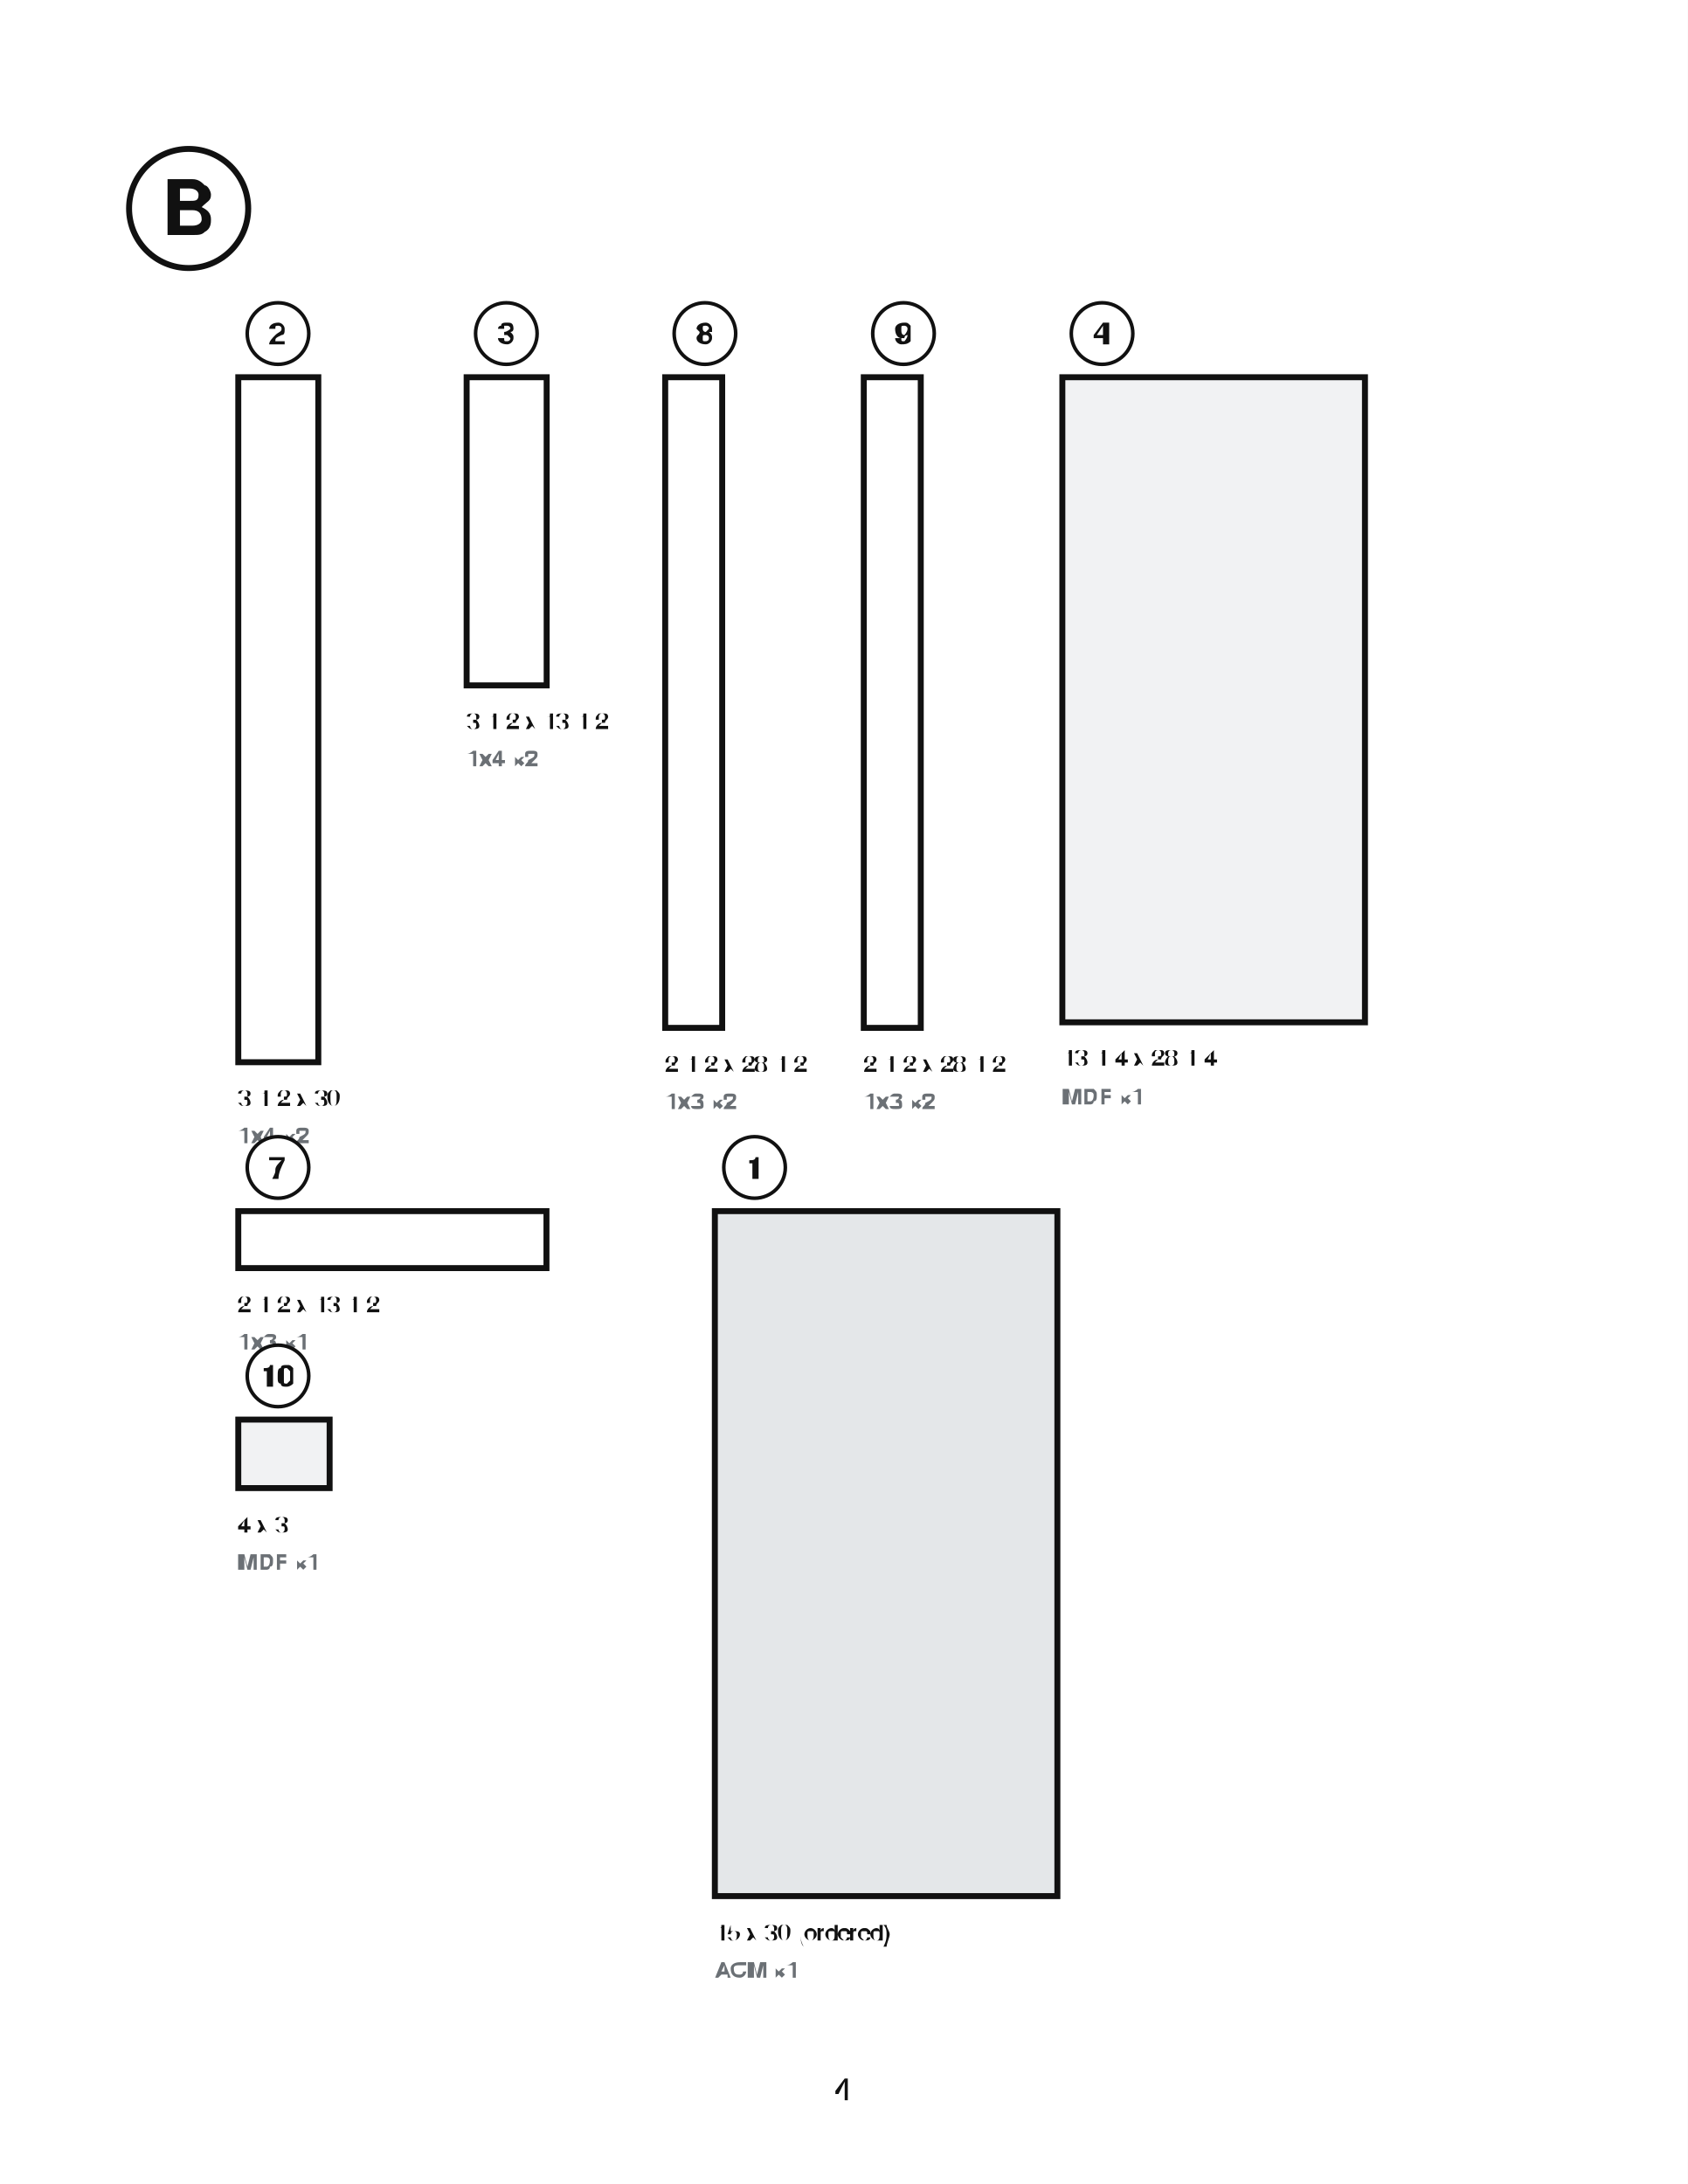
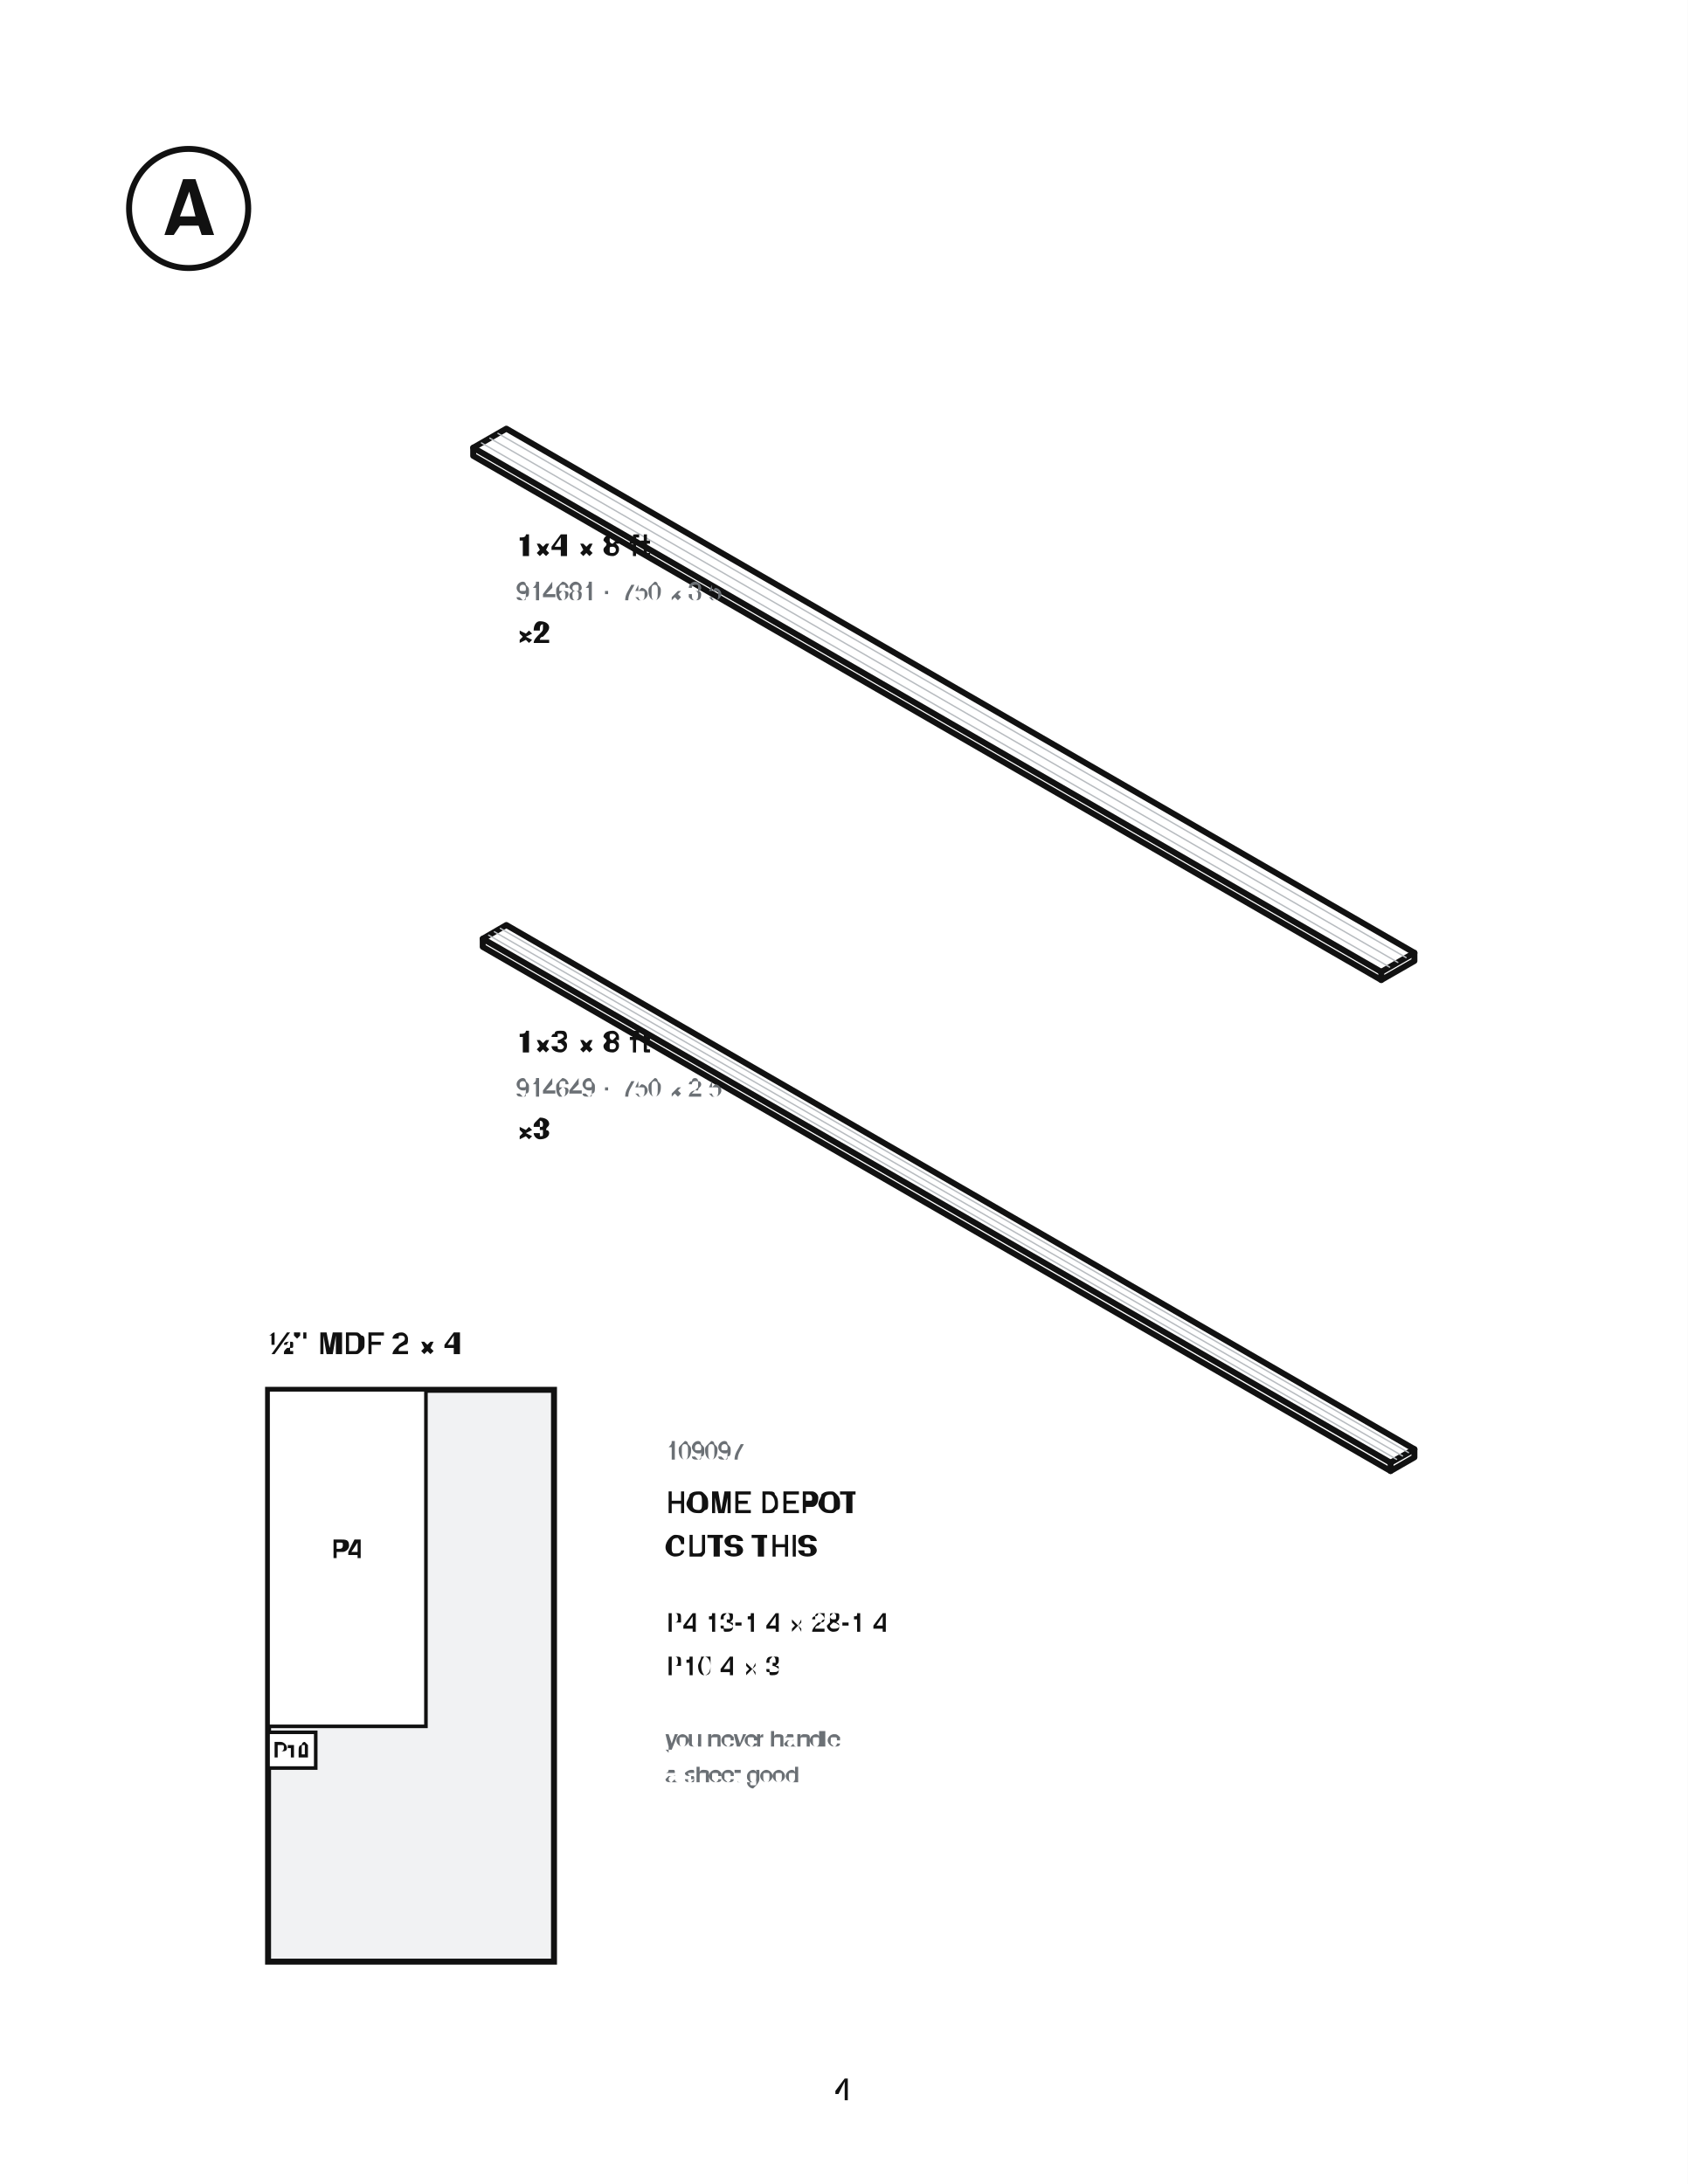
<svg xmlns="http://www.w3.org/2000/svg" width="8.5in" height="11.0in" viewBox="0 0 8.5 11.0">
  <rect width="8.5" height="11.0" fill="#FFFFFF" />
  <circle cx="0.95" cy="1.05" r="0.3" fill="#FFFFFF" stroke="#111111" stroke-width="0.03" />
-   <text x="0.95" y="1.185" font-family="Helvetica,Arial,sans-serif" font-size="0.38" font-weight="bold" text-anchor="middle" fill="#111111">B</text>
-   <rect x="1.2" y="1.9" width="0.403" height="3.45" rx="0" fill="#FFFFFF" stroke="#111111" stroke-width="0.03" />
-   <circle cx="1.4" cy="1.68" r="0.155" fill="#FFFFFF" stroke="#111111" stroke-width="0.018" />
-   <text x="1.4" y="1.736" font-family="Helvetica,Arial,sans-serif" font-size="0.155" font-weight="bold" text-anchor="middle" fill="#111111">2</text>
-   <text x="1.2" y="5.57" font-family="Helvetica,Arial,sans-serif" font-size="0.115" font-weight="normal" text-anchor="start" fill="#111111">3-1/2 x 30</text>
-   <text x="1.2" y="5.76" font-family="Helvetica,Arial,sans-serif" font-size="0.115" font-weight="bold" text-anchor="start" fill="#6B7075">1x4  ×2</text>
-   <rect x="2.35" y="1.9" width="0.403" height="1.552" rx="0" fill="#FFFFFF" stroke="#111111" stroke-width="0.03" />
-   <circle cx="2.55" cy="1.68" r="0.155" fill="#FFFFFF" stroke="#111111" stroke-width="0.018" />
-   <text x="2.55" y="1.736" font-family="Helvetica,Arial,sans-serif" font-size="0.155" font-weight="bold" text-anchor="middle" fill="#111111">3</text>
-   <text x="2.35" y="3.672" font-family="Helvetica,Arial,sans-serif" font-size="0.115" font-weight="normal" text-anchor="start" fill="#111111">3-1/2 x 13-1/2</text>
-   <text x="2.35" y="3.862" font-family="Helvetica,Arial,sans-serif" font-size="0.115" font-weight="bold" text-anchor="start" fill="#6B7075">1x4  ×2</text>
-   <rect x="1.2" y="6.1" width="1.552" height="0.287" rx="0" fill="#FFFFFF" stroke="#111111" stroke-width="0.03" />
-   <circle cx="1.4" cy="5.88" r="0.155" fill="#FFFFFF" stroke="#111111" stroke-width="0.018" />
-   <text x="1.4" y="5.936" font-family="Helvetica,Arial,sans-serif" font-size="0.155" font-weight="bold" text-anchor="middle" fill="#111111">7</text>
-   <text x="1.2" y="6.607" font-family="Helvetica,Arial,sans-serif" font-size="0.115" font-weight="normal" text-anchor="start" fill="#111111">2-1/2 x 13-1/2</text>
-   <text x="1.2" y="6.798" font-family="Helvetica,Arial,sans-serif" font-size="0.115" font-weight="bold" text-anchor="start" fill="#6B7075">1x3  ×1</text>
-   <rect x="3.35" y="1.9" width="0.287" height="3.277" rx="0" fill="#FFFFFF" stroke="#111111" stroke-width="0.03" />
-   <circle cx="3.55" cy="1.68" r="0.155" fill="#FFFFFF" stroke="#111111" stroke-width="0.018" />
-   <text x="3.55" y="1.736" font-family="Helvetica,Arial,sans-serif" font-size="0.155" font-weight="bold" text-anchor="middle" fill="#111111">8</text>
-   <text x="3.35" y="5.397" font-family="Helvetica,Arial,sans-serif" font-size="0.115" font-weight="normal" text-anchor="start" fill="#111111">2-1/2 x 28-1/2</text>
-   <text x="3.35" y="5.588" font-family="Helvetica,Arial,sans-serif" font-size="0.115" font-weight="bold" text-anchor="start" fill="#6B7075">1x3  ×2</text>
-   <rect x="4.35" y="1.9" width="0.287" height="3.277" rx="0" fill="#FFFFFF" stroke="#111111" stroke-width="0.03" />
-   <circle cx="4.55" cy="1.68" r="0.155" fill="#FFFFFF" stroke="#111111" stroke-width="0.018" />
-   <text x="4.55" y="1.736" font-family="Helvetica,Arial,sans-serif" font-size="0.155" font-weight="bold" text-anchor="middle" fill="#111111">9</text>
-   <text x="4.35" y="5.397" font-family="Helvetica,Arial,sans-serif" font-size="0.115" font-weight="normal" text-anchor="start" fill="#111111">2-1/2 x 28-1/2</text>
-   <text x="4.35" y="5.588" font-family="Helvetica,Arial,sans-serif" font-size="0.115" font-weight="bold" text-anchor="start" fill="#6B7075">1x3  ×2</text>
-   <rect x="5.35" y="1.9" width="1.524" height="3.249" rx="0" fill="#F1F2F3" stroke="#111111" stroke-width="0.03" />
-   <circle cx="5.55" cy="1.68" r="0.155" fill="#FFFFFF" stroke="#111111" stroke-width="0.018" />
-   <text x="5.55" y="1.736" font-family="Helvetica,Arial,sans-serif" font-size="0.155" font-weight="bold" text-anchor="middle" fill="#111111">4</text>
-   <text x="5.35" y="5.369" font-family="Helvetica,Arial,sans-serif" font-size="0.115" font-weight="normal" text-anchor="start" fill="#111111">13-1/4 x 28-1/4</text>
-   <text x="5.35" y="5.559" font-family="Helvetica,Arial,sans-serif" font-size="0.115" font-weight="bold" text-anchor="start" fill="#6B7075">MDF  ×1</text>
-   <rect x="1.2" y="7.15" width="0.46" height="0.345" rx="0" fill="#F1F2F3" stroke="#111111" stroke-width="0.03" />
-   <circle cx="1.4" cy="6.93" r="0.155" fill="#FFFFFF" stroke="#111111" stroke-width="0.018" />
-   <text x="1.4" y="6.986" font-family="Helvetica,Arial,sans-serif" font-size="0.155" font-weight="bold" text-anchor="middle" fill="#111111">10</text>
-   <text x="1.2" y="7.715" font-family="Helvetica,Arial,sans-serif" font-size="0.115" font-weight="normal" text-anchor="start" fill="#111111">4 x 3</text>
-   <text x="1.2" y="7.905" font-family="Helvetica,Arial,sans-serif" font-size="0.115" font-weight="bold" text-anchor="start" fill="#6B7075">MDF  ×1</text>
-   <rect x="3.6" y="6.1" width="1.725" height="3.45" rx="0" fill="#E4E7E9" stroke="#111111" stroke-width="0.03" />
-   <circle cx="3.8" cy="5.88" r="0.155" fill="#FFFFFF" stroke="#111111" stroke-width="0.018" />
-   <text x="3.8" y="5.936" font-family="Helvetica,Arial,sans-serif" font-size="0.155" font-weight="bold" text-anchor="middle" fill="#111111">1</text>
-   <text x="3.6" y="9.77" font-family="Helvetica,Arial,sans-serif" font-size="0.115" font-weight="normal" text-anchor="start" fill="#111111">15 x 30  (ordered)</text>
-   <text x="3.6" y="9.96" font-family="Helvetica,Arial,sans-serif" font-size="0.115" font-weight="bold" text-anchor="start" fill="#6B7075">ACM  ×1</text>
+   <text x="0.95" y="1.185" font-family="Helvetica,Arial,sans-serif" font-size="0.38" font-weight="bold" text-anchor="middle" fill="#111111">A</text>
+   <path d="M 2.383 2.255 L 2.55 2.159 L 7.123 4.799 L 7.123 4.84 L 6.956 4.936 L 2.383 2.296 Z" fill="#FFFFFF" stroke="#111111" stroke-width="0.03" stroke-linejoin="round" stroke-linecap="round" />
+   <line x1="6.956" y1="4.895" x2="2.383" y2="2.255" stroke="#111111" stroke-width="0.03" stroke-linecap="round" />
+   <line x1="6.956" y1="4.895" x2="6.956" y2="4.936" stroke="#111111" stroke-width="0.03" stroke-linecap="round" />
+   <line x1="6.956" y1="4.895" x2="7.123" y2="4.799" stroke="#111111" stroke-width="0.03" stroke-linecap="round" />
+   <line x1="2.508" y1="2.183" x2="7.081" y2="4.823" stroke="#B8BCC0" stroke-width="0.007" stroke-linecap="round" />
+   <line x1="2.467" y1="2.207" x2="7.039" y2="4.847" stroke="#B8BCC0" stroke-width="0.007" stroke-linecap="round" />
+   <line x1="2.425" y1="2.231" x2="6.998" y2="4.871" stroke="#B8BCC0" stroke-width="0.007" stroke-linecap="round" />
+   <text x="2.6" y="2.8" font-family="Helvetica,Arial,sans-serif" font-size="0.155" font-weight="bold" text-anchor="start" fill="#111111">1×4 × 8 ft</text>
+   <text x="2.6" y="3.02" font-family="Helvetica,Arial,sans-serif" font-size="0.12" font-weight="normal" text-anchor="start" fill="#6B7075">914681 · .750 × 3.5</text>
+   <text x="2.6" y="3.24" font-family="Helvetica,Arial,sans-serif" font-size="0.145" font-weight="bold" text-anchor="start" fill="#111111">×2</text>
+   <path d="M 2.431 4.728 L 2.55 4.659 L 7.123 7.299 L 7.123 7.34 L 7.003 7.409 L 2.431 4.769 Z" fill="#FFFFFF" stroke="#111111" stroke-width="0.03" stroke-linejoin="round" stroke-linecap="round" />
+   <line x1="7.003" y1="7.367" x2="2.431" y2="4.728" stroke="#111111" stroke-width="0.03" stroke-linecap="round" />
+   <line x1="7.003" y1="7.367" x2="7.003" y2="7.409" stroke="#111111" stroke-width="0.03" stroke-linecap="round" />
+   <line x1="7.003" y1="7.367" x2="7.123" y2="7.299" stroke="#111111" stroke-width="0.03" stroke-linecap="round" />
+   <line x1="2.52" y1="4.676" x2="7.093" y2="7.316" stroke="#B8BCC0" stroke-width="0.007" stroke-linecap="round" />
+   <line x1="2.49" y1="4.693" x2="7.063" y2="7.333" stroke="#B8BCC0" stroke-width="0.007" stroke-linecap="round" />
+   <line x1="2.461" y1="4.71" x2="7.033" y2="7.35" stroke="#B8BCC0" stroke-width="0.007" stroke-linecap="round" />
+   <text x="2.6" y="5.3" font-family="Helvetica,Arial,sans-serif" font-size="0.155" font-weight="bold" text-anchor="start" fill="#111111">1×3 × 8 ft</text>
+   <text x="2.6" y="5.52" font-family="Helvetica,Arial,sans-serif" font-size="0.12" font-weight="normal" text-anchor="start" fill="#6B7075">914649 · .750 × 2.5</text>
+   <text x="2.6" y="5.74" font-family="Helvetica,Arial,sans-serif" font-size="0.145" font-weight="bold" text-anchor="start" fill="#111111">×3</text>
+   <rect x="1.35" y="7" width="1.44" height="2.88" rx="0" fill="#F1F2F3" stroke="#111111" stroke-width="0.03" />
+   <rect x="1.35" y="7" width="0.795" height="1.695" rx="0" fill="#FFFFFF" stroke="#111111" stroke-width="0.018" />
+   <text x="1.748" y="7.848" font-family="Helvetica,Arial,sans-serif" font-size="0.135" font-weight="bold" text-anchor="middle" fill="#111111">P4</text>
+   <rect x="1.35" y="8.725" width="0.24" height="0.18" rx="0" fill="#FFFFFF" stroke="#111111" stroke-width="0.018" />
+   <text x="1.47" y="8.855" font-family="Helvetica,Arial,sans-serif" font-size="0.1" font-weight="bold" text-anchor="middle" fill="#111111">P10</text>
+   <text x="1.35" y="6.82" font-family="Helvetica,Arial,sans-serif" font-size="0.155" font-weight="bold" text-anchor="start" fill="#111111">½" MDF  2 × 4</text>
+   <text x="3.35" y="7.35" font-family="Helvetica,Arial,sans-serif" font-size="0.12" font-weight="normal" text-anchor="start" fill="#6B7075">109097</text>
+   <text x="3.35" y="7.62" font-family="Helvetica,Arial,sans-serif" font-size="0.145" font-weight="bold" text-anchor="start" fill="#111111">HOME DEPOT</text>
+   <text x="3.35" y="7.84" font-family="Helvetica,Arial,sans-serif" font-size="0.145" font-weight="bold" text-anchor="start" fill="#111111">CUTS THIS</text>
+   <text x="3.35" y="8.22" font-family="Helvetica,Arial,sans-serif" font-size="0.135" font-weight="normal" text-anchor="start" fill="#111111">P4   13-1/4 × 28-1/4</text>
+   <text x="3.35" y="8.44" font-family="Helvetica,Arial,sans-serif" font-size="0.135" font-weight="normal" text-anchor="start" fill="#111111">P10  4 × 3</text>
+   <text x="3.35" y="8.8" font-family="Helvetica,Arial,sans-serif" font-size="0.115" font-weight="normal" text-anchor="start" fill="#6B7075">you never handle</text>
+   <text x="3.35" y="8.98" font-family="Helvetica,Arial,sans-serif" font-size="0.115" font-weight="normal" text-anchor="start" fill="#6B7075">a sheet good</text>
  <text x="4.25" y="10.58" font-family="Helvetica,Arial,sans-serif" font-size="0.15" font-weight="normal" text-anchor="middle" fill="#111111">4</text>
</svg>
